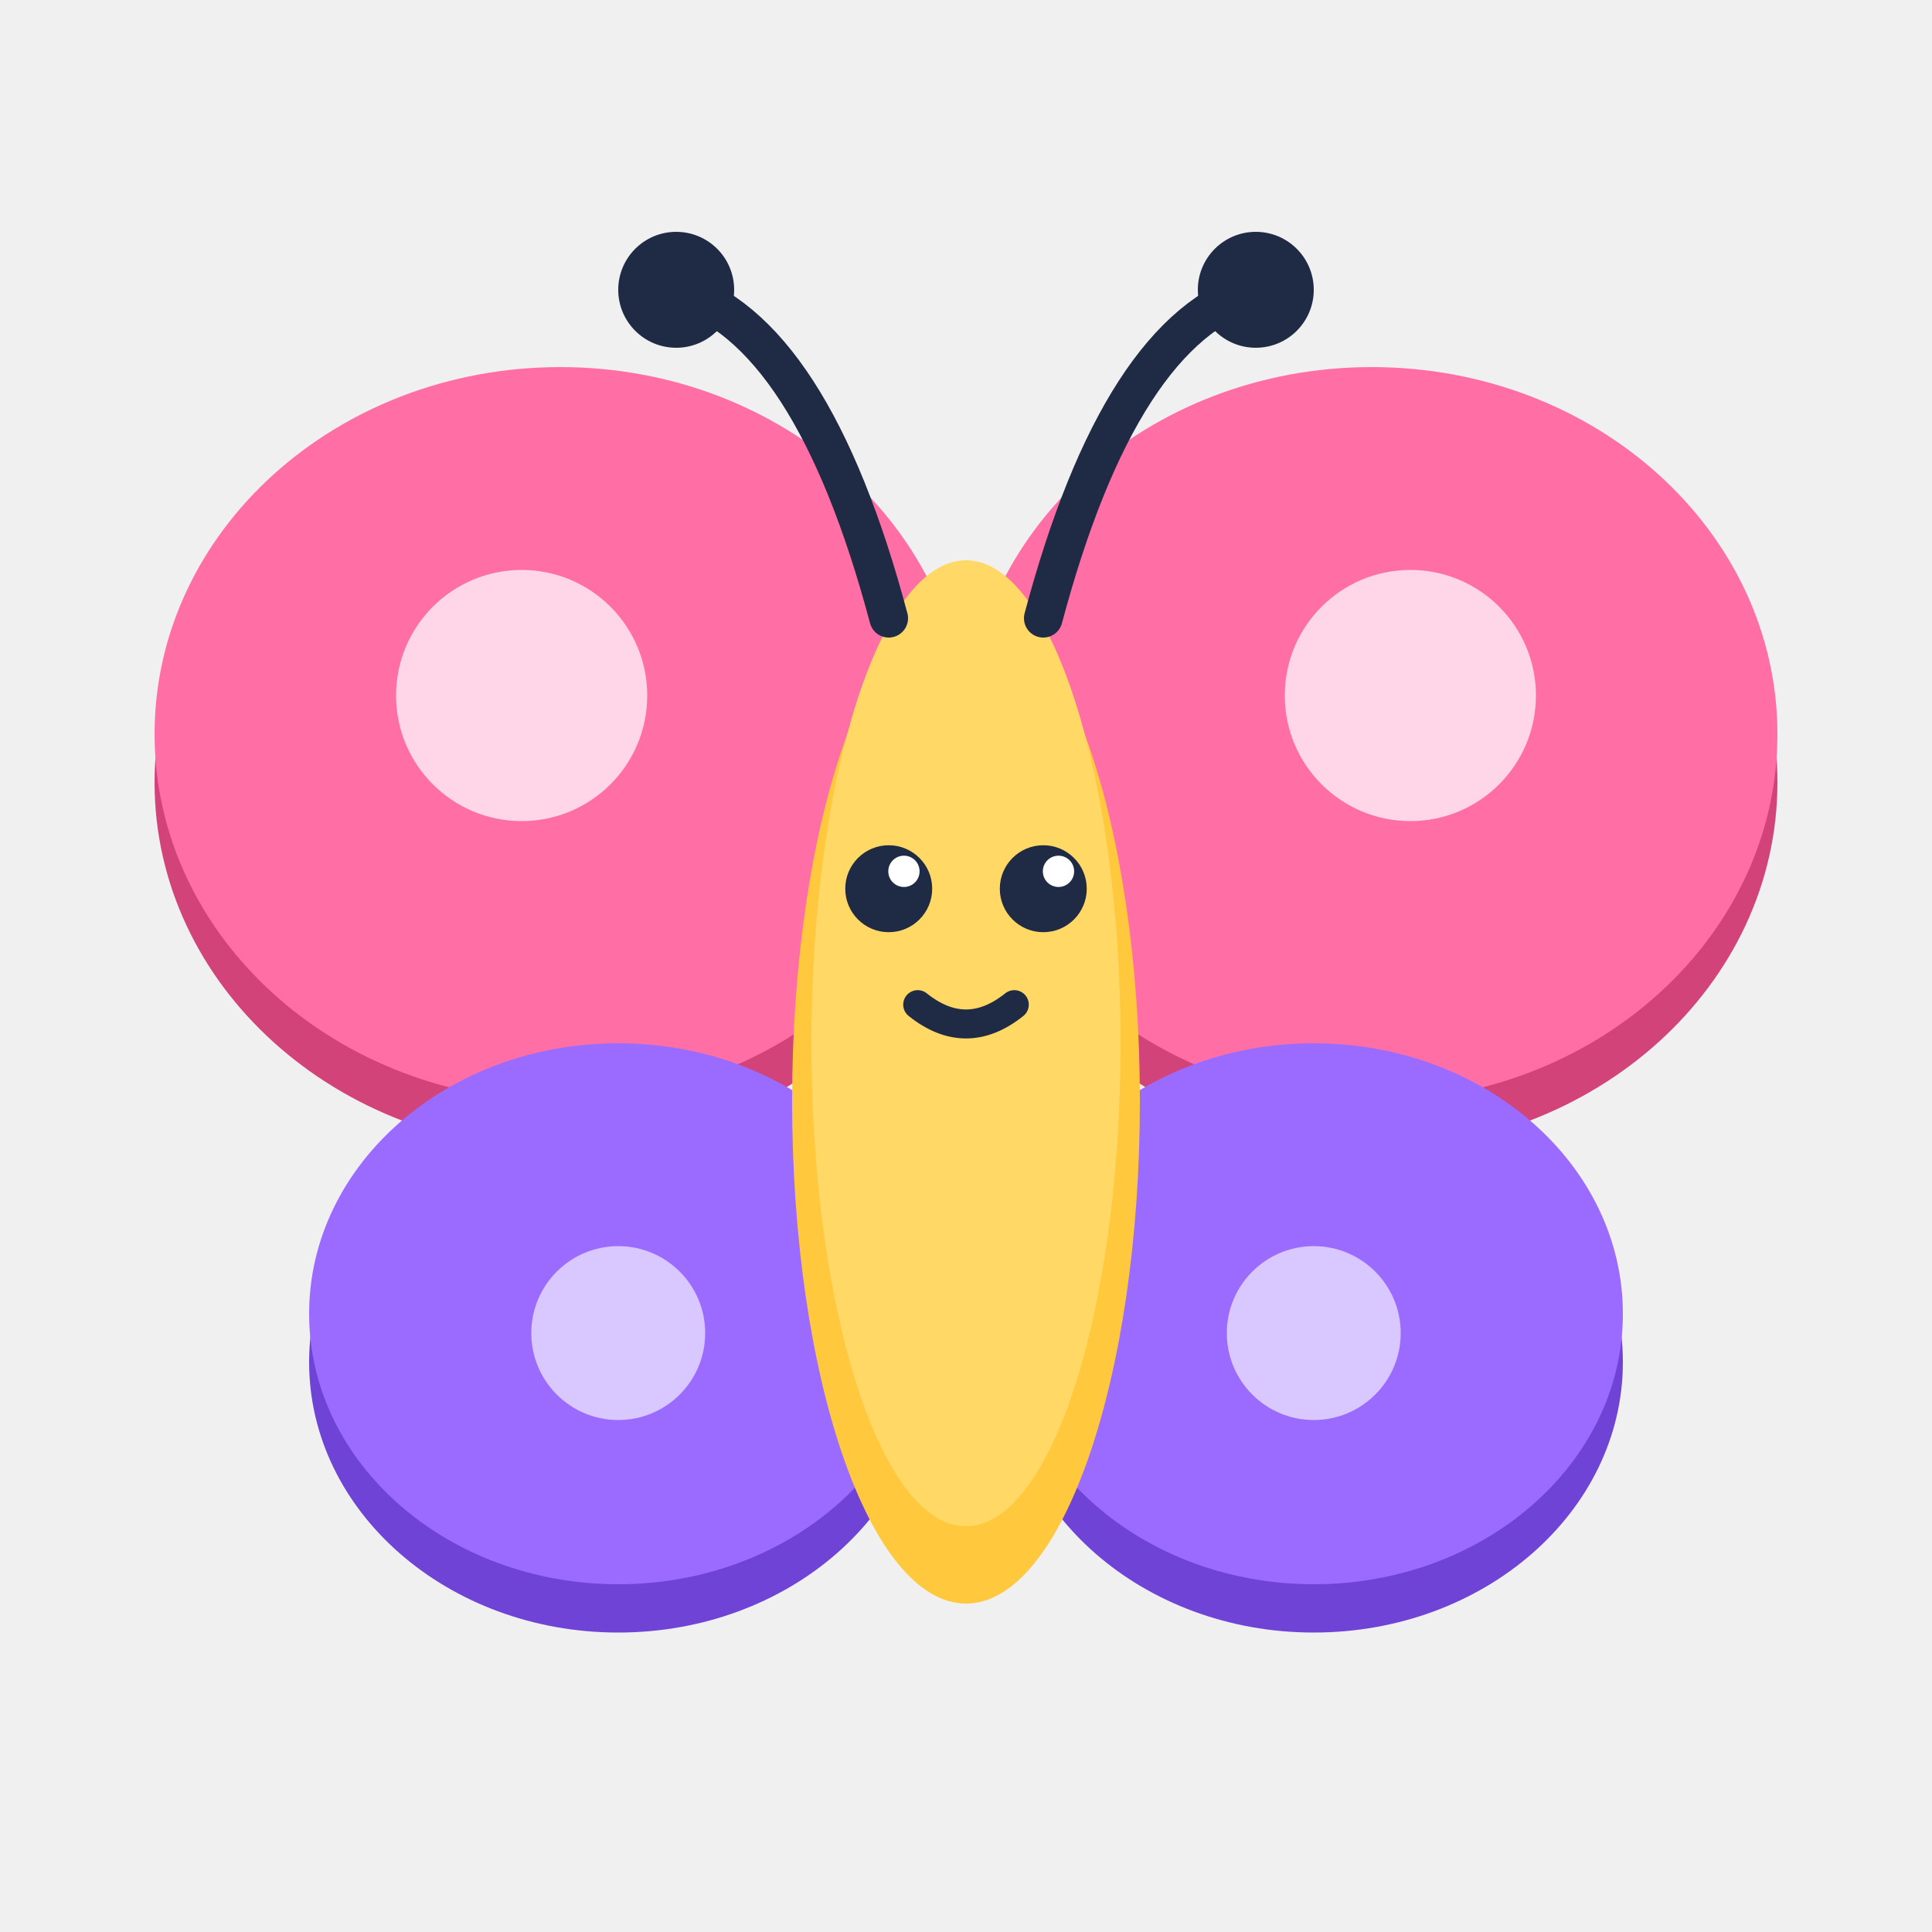
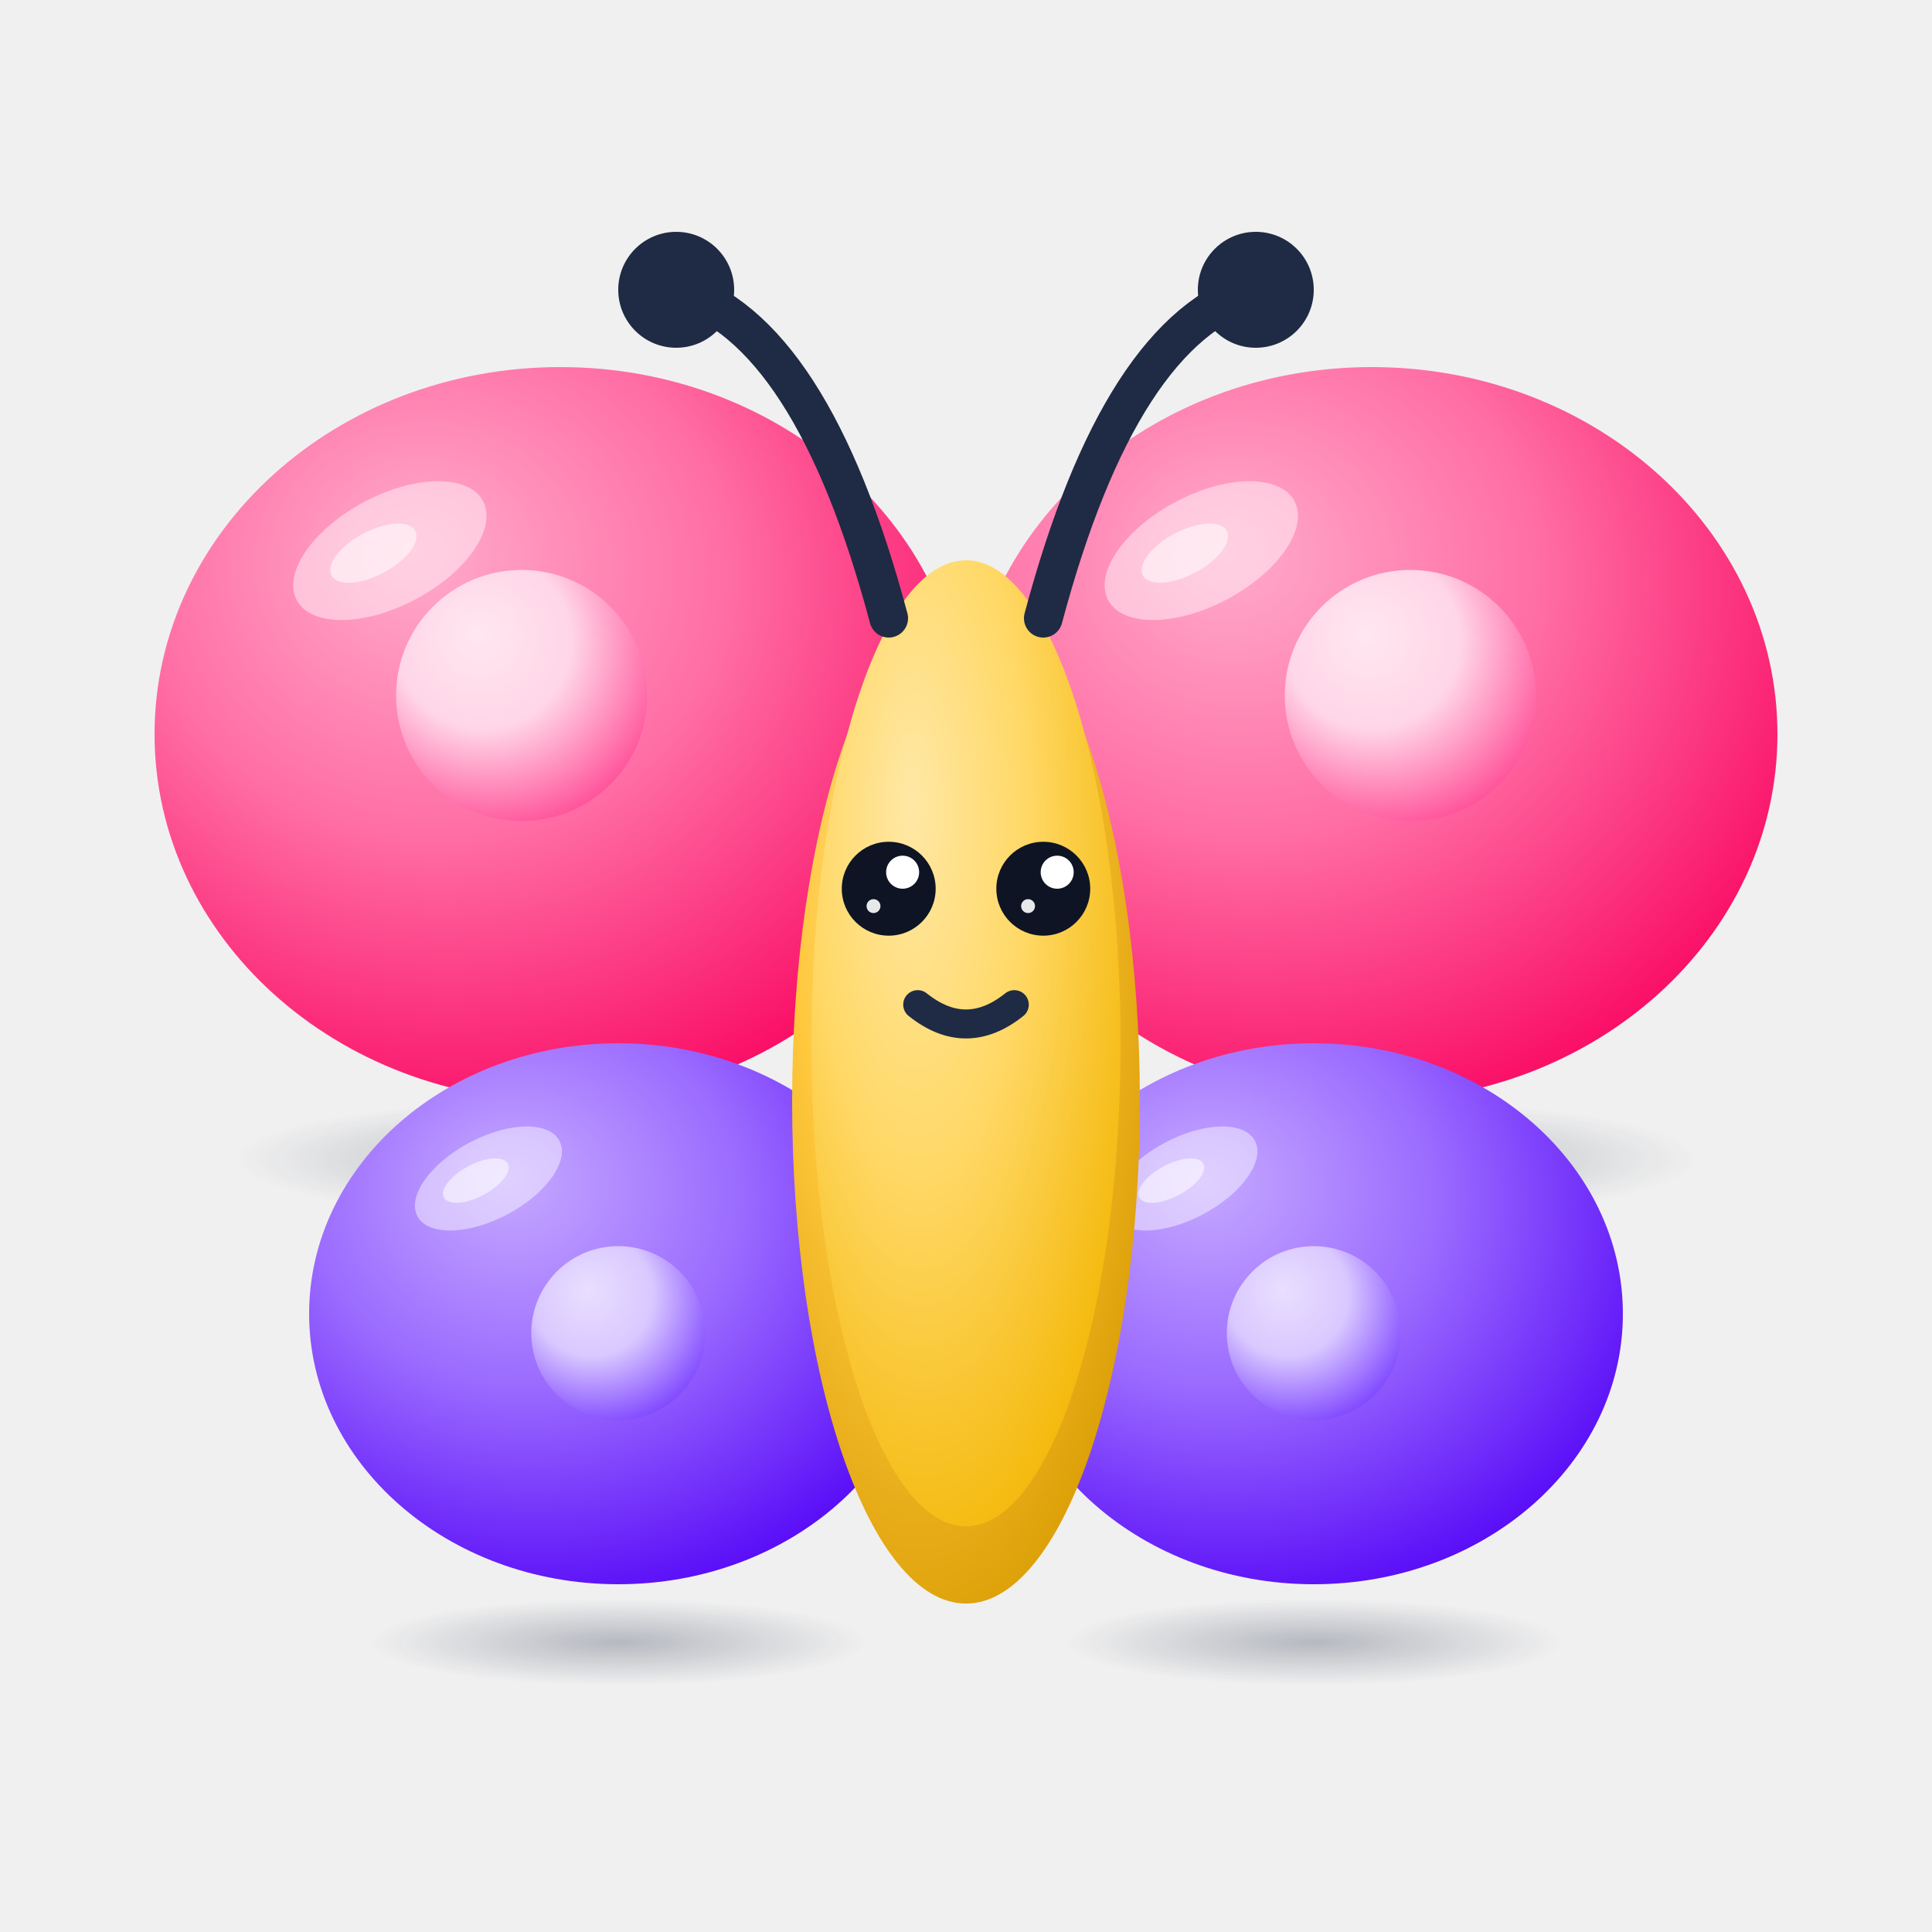
<svg xmlns="http://www.w3.org/2000/svg" width="200" height="200" viewBox="0 0 200 200">
-   <ellipse cx="58" cy="81" rx="42" ry="38" fill="#D2437A" />
-   <ellipse cx="58" cy="76" rx="42" ry="38" fill="#FF6FA5" />
-   <ellipse cx="142" cy="81" rx="42" ry="38" fill="#D2437A" />
-   <ellipse cx="142" cy="76" rx="42" ry="38" fill="#FF6FA5" />
-   <ellipse cx="64" cy="141" rx="32" ry="28" fill="#6E43D6" />
-   <ellipse cx="64" cy="136" rx="32" ry="28" fill="#9B6BFF" />
-   <ellipse cx="136" cy="141" rx="32" ry="28" fill="#6E43D6" />
-   <ellipse cx="136" cy="136" rx="32" ry="28" fill="#9B6BFF" />
-   <circle cx="54" cy="72" r="13" fill="#FFD6E7" />
-   <circle cx="146" cy="72" r="13" fill="#FFD6E7" />
-   <circle cx="64" cy="138" r="9" fill="#D9C8FF" />
-   <circle cx="136" cy="138" r="9" fill="#D9C8FF" />
-   <ellipse cx="100" cy="114" rx="18" ry="52" fill="#FFC83D" />
-   <ellipse cx="100" cy="108" rx="16" ry="50" fill="#FFD866" />
+   <defs>
+     <radialGradient id="rFF6FA5" cx="0.38" cy="0.32" r="0.78" fx="0.32" fy="0.25">
+       <stop offset="0" stop-color="#FFABCB" />
+       <stop offset="0.45" stop-color="#FF6FA5" />
+       <stop offset="1" stop-color="#F9005D" />
+     </radialGradient>
+     <radialGradient id="r9B6BFF" cx="0.38" cy="0.32" r="0.78" fx="0.32" fy="0.25">
+       <stop offset="0" stop-color="#C5A9FF" />
+       <stop offset="0.45" stop-color="#9B6BFF" />
+       <stop offset="1" stop-color="#5000F6" />
+     </radialGradient>
+     <radialGradient id="rFFD6E7" cx="0.38" cy="0.32" r="0.78" fx="0.32" fy="0.25">
+       <stop offset="0" stop-color="#FFE7F1" />
+       <stop offset="0.45" stop-color="#FFD6E7" />
+       <stop offset="1" stop-color="#FF408F" />
+     </radialGradient>
+     <radialGradient id="rD9C8FF" cx="0.38" cy="0.32" r="0.78" fx="0.32" fy="0.25">
+       <stop offset="0" stop-color="#E9DFFF" />
+       <stop offset="0.45" stop-color="#D9C8FF" />
+       <stop offset="1" stop-color="#7436FF" />
+     </radialGradient>
+     <radialGradient id="rFFC83D" cx="0.38" cy="0.32" r="0.78" fx="0.32" fy="0.25">
+       <stop offset="0" stop-color="#FFDF8E" />
+       <stop offset="0.45" stop-color="#FFC83D" />
+       <stop offset="1" stop-color="#D79A00" />
+     </radialGradient>
+     <radialGradient id="rFFD866" cx="0.38" cy="0.32" r="0.78" fx="0.32" fy="0.25">
+       <stop offset="0" stop-color="#FFE8A6" />
+       <stop offset="0.45" stop-color="#FFD866" />
+       <stop offset="1" stop-color="#F3B500" />
+     </radialGradient>
+     <radialGradient id="gnd" cx="0.5" cy="0.5" r="0.5">
+       <stop offset="0" stop-color="#1F2A44" stop-opacity="0.28" />
+       <stop offset="1" stop-color="#1F2A44" stop-opacity="0" />
+     </radialGradient>
+   </defs>
+   <ellipse cx="58" cy="120" rx="33.6" ry="6.08" fill="url(#gnd)" />
+   <ellipse cx="58" cy="76" rx="42" ry="38" fill="url(#rFF6FA5)" />
+   <ellipse cx="40.36" cy="57.0" rx="10.92" ry="5.7" fill="#FFFFFF" opacity="0.45" transform="rotate(-28 40.36 57.0)" />
+   <ellipse cx="38.722" cy="56.43" rx="4.914" ry="2.28" fill="#FFFFFF" opacity="0.55" transform="rotate(-28 40.36 57.0)" />
+   <ellipse cx="142" cy="120" rx="33.6" ry="6.08" fill="url(#gnd)" />
+   <ellipse cx="142" cy="76" rx="42" ry="38" fill="url(#rFF6FA5)" />
+   <ellipse cx="124.36" cy="57.0" rx="10.92" ry="5.7" fill="#FFFFFF" opacity="0.45" transform="rotate(-28 124.36 57.0)" />
+   <ellipse cx="122.722" cy="56.43" rx="4.914" ry="2.28" fill="#FFFFFF" opacity="0.55" transform="rotate(-28 124.36 57.0)" />
+   <ellipse cx="64" cy="170" rx="25.6" ry="4.48" fill="url(#gnd)" />
+   <ellipse cx="64" cy="136" rx="32" ry="28" fill="url(#r9B6BFF)" />
+   <ellipse cx="50.56" cy="122.0" rx="8.32" ry="4.2" fill="#FFFFFF" opacity="0.45" transform="rotate(-28 50.56 122.0)" />
+   <ellipse cx="49.312" cy="121.58" rx="3.744" ry="1.68" fill="#FFFFFF" opacity="0.55" transform="rotate(-28 50.56 122.0)" />
+   <ellipse cx="136" cy="170" rx="25.6" ry="4.48" fill="url(#gnd)" />
+   <ellipse cx="136" cy="136" rx="32" ry="28" fill="url(#r9B6BFF)" />
+   <ellipse cx="122.56" cy="122.0" rx="8.32" ry="4.2" fill="#FFFFFF" opacity="0.45" transform="rotate(-28 122.56 122.0)" />
+   <ellipse cx="121.312" cy="121.58" rx="3.744" ry="1.68" fill="#FFFFFF" opacity="0.55" transform="rotate(-28 122.56 122.0)" />
+   <circle cx="54" cy="72" r="13" fill="url(#rFFD6E7)" />
+   <circle cx="146" cy="72" r="13" fill="url(#rFFD6E7)" />
+   <circle cx="64" cy="138" r="9" fill="url(#rD9C8FF)" />
+   <circle cx="136" cy="138" r="9" fill="url(#rD9C8FF)" />
+   <ellipse cx="100" cy="114" rx="18" ry="52" fill="url(#rFFC83D)" />
+   <ellipse cx="100" cy="108" rx="16" ry="50" fill="url(#rFFD866)" />
  <path d="M92 64 Q84 34 70 30 M108 64 Q116 34 130 30" fill="none" stroke="#1F2A44" stroke-width="4" stroke-linecap="round" stroke-linejoin="round" />
  <circle cx="70" cy="30" r="6" fill="#1F2A44" />
  <circle cx="130" cy="30" r="6" fill="#1F2A44" />
-   <circle cx="92" cy="92" r="4.5" fill="#1F2A44" />
-   <circle cx="108" cy="92" r="4.5" fill="#1F2A44" />
-   <circle cx="93.575" cy="90.2" r="1.62" fill="#FFFFFF" />
-   <circle cx="109.575" cy="90.2" r="1.62" fill="#FFFFFF" />
+   <circle cx="92" cy="92" r="4.86" fill="#0E1424" />
+   <circle cx="92" cy="92.675" r="2.025" fill="#0E1424" />
+   <circle cx="93.44" cy="90.29" r="1.71" fill="#FFFFFF" />
+   <circle cx="90.425" cy="93.8" r="0.72" fill="#FFFFFF" opacity="0.9" />
+   <circle cx="108" cy="92" r="4.86" fill="#0E1424" />
+   <circle cx="108" cy="92.675" r="2.025" fill="#0E1424" />
+   <circle cx="109.44" cy="90.29" r="1.71" fill="#FFFFFF" />
+   <circle cx="106.425" cy="93.8" r="0.72" fill="#FFFFFF" opacity="0.9" />
  <path d="M95 104 Q100 108.0 105 104" fill="none" stroke="#1F2A44" stroke-width="3" stroke-linecap="round" stroke-linejoin="round" />
</svg>
